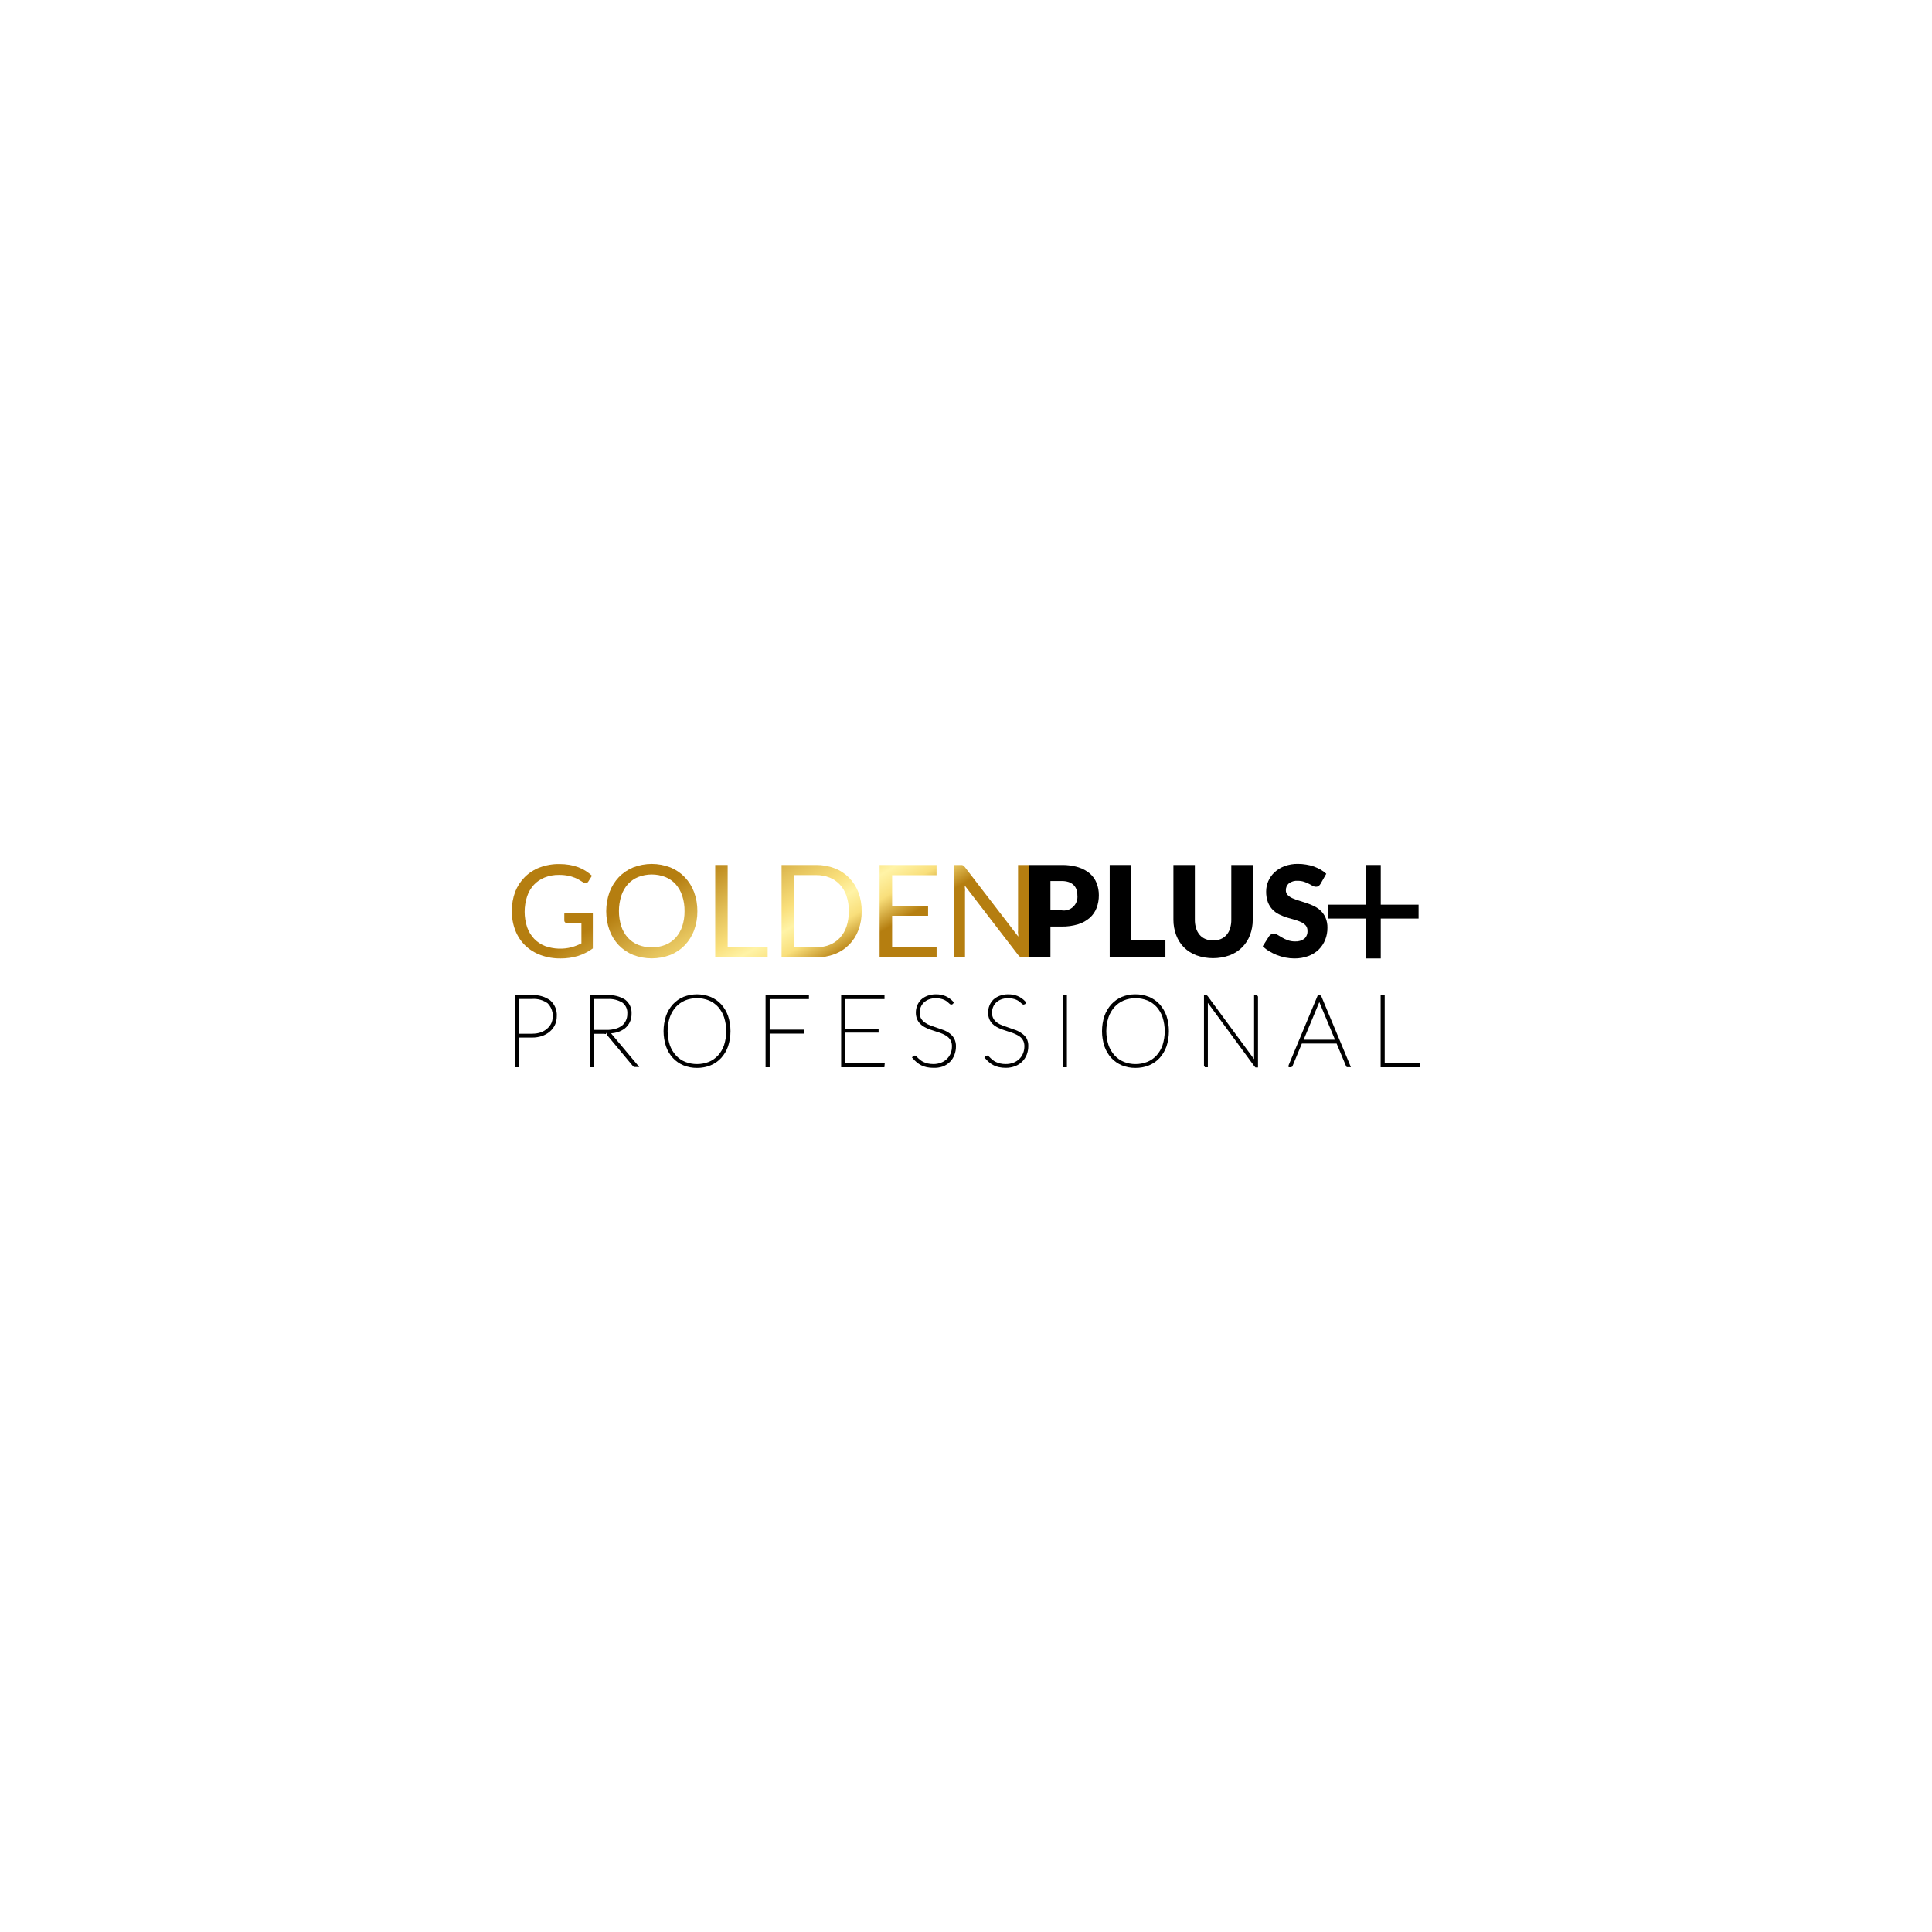
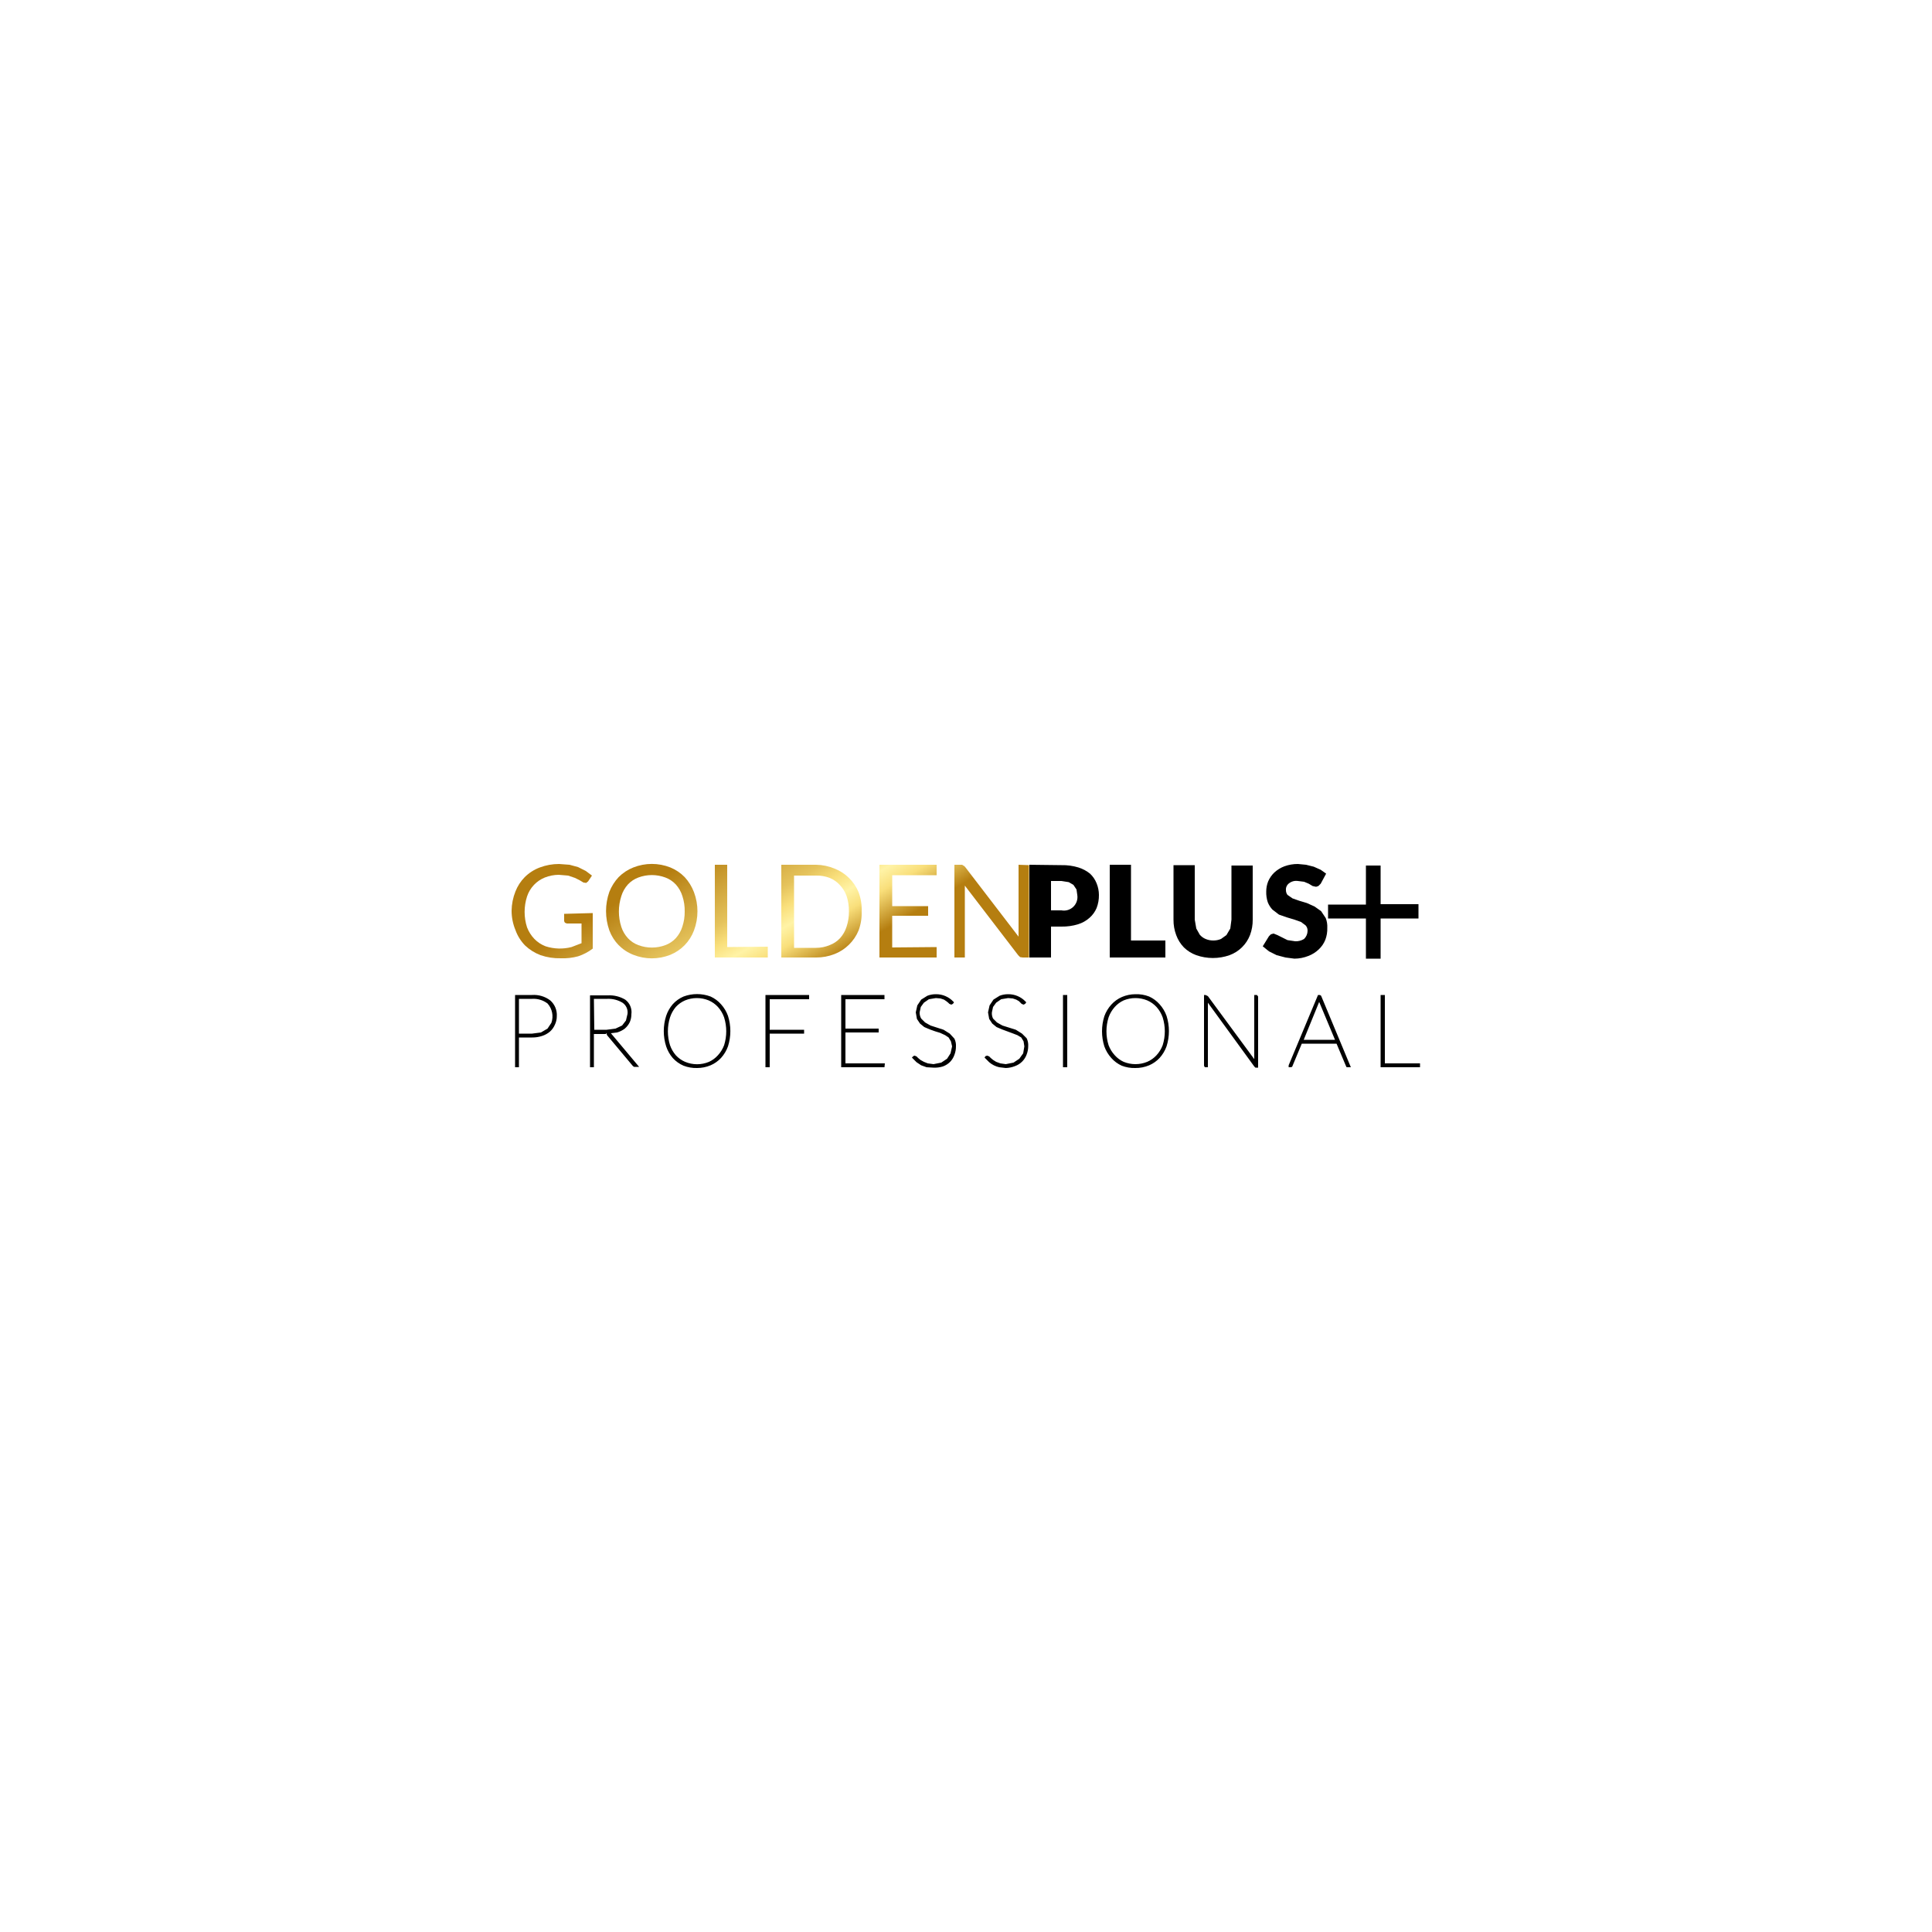
- <svg xmlns="http://www.w3.org/2000/svg" xmlns:xlink="http://www.w3.org/1999/xlink" id="Layer_1" data-name="Layer 1" viewBox="0 0 500 500">
+ <svg xmlns="http://www.w3.org/2000/svg" xmlns:xlink="http://www.w3.org/1999/xlink" data-name="Layer 1" viewBox="0 0 500 500">
  <defs>
-     <style>.cls-1{fill:url(#linear-gradient);}.cls-2{fill:url(#linear-gradient-2);}.cls-3{fill:url(#linear-gradient-3);}.cls-4{fill:url(#linear-gradient-4);}.cls-5{fill:url(#linear-gradient-5);}.cls-6{fill:url(#linear-gradient-6);}</style>
-     <linearGradient id="linear-gradient" x1="145.05" y1="236.85" x2="168.14" y2="276.26" gradientUnits="userSpaceOnUse">
+     <linearGradient id="a" x1="145.1" x2="168.1" y1="236.8" y2="276.3" gradientUnits="userSpaceOnUse">
      <stop offset="0" stop-color="#b57e10" />
-       <stop offset="0.15" stop-color="#b57e10" />
-       <stop offset="0.46" stop-color="#e5c35c" />
-       <stop offset="0.61" stop-color="#f9df7b" />
-       <stop offset="0.72" stop-color="#fff3a6" />
-       <stop offset="0.84" stop-color="#f9df7b" />
+       <stop offset=".1" stop-color="#b57e10" />
+       <stop offset=".5" stop-color="#e5c35c" />
+       <stop offset=".6" stop-color="#f9df7b" />
+       <stop offset=".7" stop-color="#fff3a6" />
+       <stop offset=".8" stop-color="#f9df7b" />
      <stop offset="1" stop-color="#b57e10" />
    </linearGradient>
-     <linearGradient id="linear-gradient-2" x1="163.09" y1="226.28" x2="186.18" y2="265.69" xlink:href="#linear-gradient" />
-     <linearGradient id="linear-gradient-3" x1="176.52" y1="218.42" x2="199.61" y2="257.82" xlink:href="#linear-gradient" />
-     <linearGradient id="linear-gradient-4" x1="194" y1="208.17" x2="217.09" y2="247.58" xlink:href="#linear-gradient" />
-     <linearGradient id="linear-gradient-5" x1="212.47" y1="197.35" x2="235.56" y2="236.76" xlink:href="#linear-gradient" />
-     <linearGradient id="linear-gradient-6" x1="228.55" y1="187.93" x2="251.64" y2="227.34" xlink:href="#linear-gradient" />
+     <linearGradient xlink:href="#a" id="b" x1="163.1" x2="186.2" y1="226.3" y2="265.7" />
+     <linearGradient xlink:href="#a" id="c" x1="176.5" x2="199.6" y1="218.4" y2="257.8" />
+     <linearGradient xlink:href="#a" id="d" x1="194" x2="217.1" y1="208.2" y2="247.6" />
+     <linearGradient xlink:href="#a" id="e" x1="212.5" x2="235.6" y1="197.3" y2="236.8" />
+     <linearGradient xlink:href="#a" id="f" x1="228.6" x2="251.6" y1="187.9" y2="227.3" />
  </defs>
-   <path class="cls-1" d="M153.42,236.28v9.18a13.44,13.44,0,0,1-3.85,1.95,15.15,15.15,0,0,1-4.48.64,14.52,14.52,0,0,1-5.21-.89,11.5,11.5,0,0,1-4-2.51,11,11,0,0,1-2.52-3.86,13.3,13.3,0,0,1-.89-5,13.93,13.93,0,0,1,.86-5A11.19,11.19,0,0,1,135.8,227a11,11,0,0,1,3.86-2.49,13.92,13.92,0,0,1,5.08-.89,15.49,15.49,0,0,1,2.63.21,12.22,12.22,0,0,1,2.26.6,10.73,10.73,0,0,1,1.92.95,12.83,12.83,0,0,1,1.65,1.26l-.92,1.47a.91.91,0,0,1-.56.43,1,1,0,0,1-.76-.16c-.26-.16-.57-.34-.92-.57a8.48,8.48,0,0,0-1.25-.64,10.28,10.28,0,0,0-1.76-.53,11.86,11.86,0,0,0-2.39-.21,9.7,9.7,0,0,0-3.66.66,7.73,7.73,0,0,0-2.79,1.88,8.33,8.33,0,0,0-1.77,3,12.76,12.76,0,0,0,0,8,8.49,8.49,0,0,0,1.83,3,8,8,0,0,0,2.9,1.9,11.66,11.66,0,0,0,6.79.27,13.36,13.36,0,0,0,2.53-1v-5.26h-3.73a.72.72,0,0,1-.51-.18.64.64,0,0,1-.19-.45v-1.84Z" />
-   <path class="cls-2" d="M180.48,235.83a13.94,13.94,0,0,1-.85,4.93,11.27,11.27,0,0,1-2.41,3.87,10.77,10.77,0,0,1-3.73,2.51,13.44,13.44,0,0,1-9.62,0,10.86,10.86,0,0,1-3.73-2.51,11.4,11.4,0,0,1-2.4-3.87,14.75,14.75,0,0,1,0-9.87,11.6,11.6,0,0,1,2.4-3.87,10.91,10.91,0,0,1,3.73-2.53,13.3,13.3,0,0,1,9.62,0,10.81,10.81,0,0,1,3.73,2.53,11.46,11.46,0,0,1,2.41,3.87A14,14,0,0,1,180.48,235.83Zm-3.32,0a12.2,12.2,0,0,0-.6-4,8.44,8.44,0,0,0-1.71-3,7.23,7.23,0,0,0-2.67-1.86,9.72,9.72,0,0,0-7,0,7.35,7.35,0,0,0-2.68,1.86,8.29,8.29,0,0,0-1.71,3,13.13,13.13,0,0,0,0,7.91,8.25,8.25,0,0,0,1.71,2.95,7.2,7.2,0,0,0,2.68,1.85,9.72,9.72,0,0,0,7,0,7.09,7.09,0,0,0,2.67-1.85,8.39,8.39,0,0,0,1.71-2.95A12.14,12.14,0,0,0,177.16,235.83Z" />
-   <path class="cls-3" d="M198.67,245.06v2.72H185.1V223.86h3.22v21.2Z" />
-   <path class="cls-4" d="M223,235.83a13.42,13.42,0,0,1-.85,4.89,10.75,10.75,0,0,1-2.41,3.77,10.49,10.49,0,0,1-3.73,2.43,12.87,12.87,0,0,1-4.81.86h-8.93V223.86h8.93a13.07,13.07,0,0,1,4.81.86,10.51,10.51,0,0,1,3.73,2.44,10.88,10.88,0,0,1,2.41,3.78A13.42,13.42,0,0,1,223,235.83Zm-3.32,0a12,12,0,0,0-.6-3.94,8.2,8.2,0,0,0-1.71-2.94,7.16,7.16,0,0,0-2.67-1.83,9.09,9.09,0,0,0-3.5-.64h-5.7v18.68h5.7a9.29,9.29,0,0,0,3.5-.63,7.4,7.4,0,0,0,2.67-1.83,8.16,8.16,0,0,0,1.71-2.93A12,12,0,0,0,219.66,235.83Z" />
-   <path class="cls-5" d="M242.39,245.14v2.64H227.64V223.86h14.74v2.64h-11.5v7.94h9.31V237h-9.31v8.16Z" />
-   <path class="cls-6" d="M266.3,223.86v23.92h-1.62a1.38,1.38,0,0,1-.64-.13,1.72,1.72,0,0,1-.51-.45l-13.84-18c0,.28,0,.55.05.82s0,.51,0,.75v17h-2.84V223.86h1.67l.37,0a.88.88,0,0,1,.26.09,1.11,1.11,0,0,1,.24.16l.25.28,13.84,18c0-.29,0-.57-.06-.84s0-.53,0-.78V223.86Z" />
-   <path d="M274.74,223.86a13.93,13.93,0,0,1,4.35.6,8.56,8.56,0,0,1,3,1.64,6.48,6.48,0,0,1,1.73,2.49,8.43,8.43,0,0,1,.56,3.08,9,9,0,0,1-.58,3.29,6.5,6.5,0,0,1-1.76,2.56,8.21,8.21,0,0,1-3,1.67,13.73,13.73,0,0,1-4.3.6h-2.89v8H266.3V223.86Zm0,11.74a3.54,3.54,0,0,0,4.08-3.93,4.43,4.43,0,0,0-.25-1.49,3,3,0,0,0-.75-1.16,3.41,3.41,0,0,0-1.26-.75,5.78,5.78,0,0,0-1.82-.26h-2.89v7.59Z" />
-   <path d="M301.61,243.35v4.44H287.19V223.86h5.55v19.49Z" />
-   <path d="M313.93,243.4a5.06,5.06,0,0,0,2-.37,4.06,4.06,0,0,0,1.48-1.06,4.57,4.57,0,0,0,.93-1.68,7.22,7.22,0,0,0,.32-2.26V223.86h5.55V238a11,11,0,0,1-.71,4,8.91,8.91,0,0,1-5.28,5.24,12.83,12.83,0,0,1-8.59,0,9.19,9.19,0,0,1-3.24-2.07,9,9,0,0,1-2-3.17,11.17,11.17,0,0,1-.71-4V223.86h5.55V238a7.43,7.43,0,0,0,.32,2.26,4.92,4.92,0,0,0,.93,1.69,3.93,3.93,0,0,0,1.49,1.07A5,5,0,0,0,313.93,243.4Z" />
-   <path d="M341.77,228.72a2,2,0,0,1-.52.59,1.16,1.16,0,0,1-.7.19,1.67,1.67,0,0,1-.81-.23l-1-.54a9.37,9.37,0,0,0-1.26-.53,5,5,0,0,0-1.61-.24,3.4,3.4,0,0,0-2.32.67,2.26,2.26,0,0,0-.77,1.8,1.65,1.65,0,0,0,.46,1.19,4,4,0,0,0,1.21.83,12.87,12.87,0,0,0,1.71.63c.64.19,1.29.4,2,.64a16,16,0,0,1,2,.83,6.7,6.7,0,0,1,1.71,1.21,5.75,5.75,0,0,1,1.21,1.8,6.35,6.35,0,0,1,.46,2.55,8.19,8.19,0,0,1-.58,3.11,7.38,7.38,0,0,1-1.66,2.52,7.71,7.71,0,0,1-2.7,1.69,10.1,10.1,0,0,1-3.64.62,11.89,11.89,0,0,1-2.27-.23,14.06,14.06,0,0,1-2.24-.65,13.75,13.75,0,0,1-2-1,9.12,9.12,0,0,1-1.66-1.28l1.65-2.6a1.65,1.65,0,0,1,.51-.47,1.44,1.44,0,0,1,.7-.19,1.84,1.84,0,0,1,1,.32l1.14.68a7.82,7.82,0,0,0,1.45.69,5.4,5.4,0,0,0,1.94.32,3.71,3.71,0,0,0,2.35-.67,2.52,2.52,0,0,0,.84-2.11,2,2,0,0,0-.46-1.36,3.59,3.59,0,0,0-1.21-.87,10.83,10.83,0,0,0-1.7-.61c-.64-.18-1.29-.37-2-.58a15.6,15.6,0,0,1-1.95-.79,6.06,6.06,0,0,1-1.7-1.23,5.84,5.84,0,0,1-1.21-1.91,7.7,7.7,0,0,1-.46-2.82,6.68,6.68,0,0,1,.54-2.62,6.93,6.93,0,0,1,1.6-2.29,8,8,0,0,1,2.58-1.6,9.47,9.47,0,0,1,3.5-.6,12.61,12.61,0,0,1,2.14.18,11.48,11.48,0,0,1,2,.5,12.17,12.17,0,0,1,1.75.81,8.33,8.33,0,0,1,1.45,1.06Z" />
-   <path d="M367.13,237.72h-9.79v10.33h-3.86V237.72h-9.74v-3.59h9.74V223.86h3.86v10.27h9.79Z" />
-   <path d="M137.69,257.53h-4.42V276.2h1.06v-7.68h3.36a7.85,7.85,0,0,0,2.58-.4,6.4,6.4,0,0,0,2-1.13,5.15,5.15,0,0,0,1.35-1.75,5.25,5.25,0,0,0,.47-2.21,5,5,0,0,0-1.71-4.15A7.42,7.42,0,0,0,137.69,257.53Zm0,10h-3.36v-9h3.36a6.14,6.14,0,0,1,4.07,1.14,4.72,4.72,0,0,1,.94,5.1,4.29,4.29,0,0,1-1.07,1.41,5,5,0,0,1-1.68,1A6.7,6.7,0,0,1,137.69,267.52Z" />
-   <path d="M159.7,267.16a6.17,6.17,0,0,0,2-1,4.7,4.7,0,0,0,1.29-1.62,4.93,4.93,0,0,0,.46-2.13,4.28,4.28,0,0,0-1.66-3.7,7.66,7.66,0,0,0-4.53-1.16H152.7V276.2h1.06v-8.65h2.41a3,3,0,0,1,.63.07l.15-.35.16.6,6.72,8.06.24.21.1,0,.21,0h1.07l-7.31-8.71A7.56,7.56,0,0,0,159.7,267.16Zm-5.94-8.62h3.46a6.64,6.64,0,0,1,3.87.95,3.27,3.27,0,0,1,1.26,2.9,3.8,3.8,0,0,1-.37,1.73,3.5,3.5,0,0,1-1,1.29,4.89,4.89,0,0,1-1.68.83,8,8,0,0,1-2.27.3h-3.23Z" />
-   <path d="M186.63,259.9a7.75,7.75,0,0,0-2.75-1.91,9.64,9.64,0,0,0-7,0,7.84,7.84,0,0,0-2.74,1.93,8.83,8.83,0,0,0-1.78,3,12.64,12.64,0,0,0,0,7.88,8.69,8.69,0,0,0,1.78,3,7.86,7.86,0,0,0,2.75,1.91,9,9,0,0,0,3.49.66,9.18,9.18,0,0,0,3.51-.66,7.82,7.82,0,0,0,2.75-1.91,8.85,8.85,0,0,0,1.78-3,12.67,12.67,0,0,0,0-7.89A9,9,0,0,0,186.63,259.9Zm-6.26-1.57a8.14,8.14,0,0,1,3.09.58,6.8,6.8,0,0,1,2.38,1.67,7.84,7.84,0,0,1,1.55,2.68,11.88,11.88,0,0,1,0,7.21,7.65,7.65,0,0,1-1.55,2.66,6.72,6.72,0,0,1-2.38,1.67,8.44,8.44,0,0,1-6.15,0,6.67,6.67,0,0,1-2.38-1.67,7.8,7.8,0,0,1-1.58-2.66,11.69,11.69,0,0,1,0-7.21,7.89,7.89,0,0,1,1.58-2.68,6.8,6.8,0,0,1,2.38-1.67A8,8,0,0,1,180.37,258.33Z" />
-   <polygon points="198.13 276.2 199.19 276.2 199.19 267.5 208.07 267.5 208.07 266.47 199.19 266.47 199.19 258.56 209.35 258.56 209.35 257.53 198.13 257.53 198.13 276.2" />
-   <polygon points="218.75 267.24 227.38 267.24 227.38 266.21 218.75 266.21 218.75 258.56 228.91 258.56 228.91 257.53 217.69 257.53 217.69 276.2 228.88 276.2 228.97 275.17 218.75 275.17 218.75 267.24" />
-   <path d="M245.8,267.46a6.38,6.38,0,0,0-1.59-.87c-.57-.22-1.15-.42-1.73-.61s-1.15-.39-1.7-.6a5.54,5.54,0,0,1-1.41-.74,3.3,3.3,0,0,1-1-1.05,3,3,0,0,1-.36-1.54,3.81,3.81,0,0,1,.28-1.41,3.41,3.41,0,0,1,.79-1.17,3.9,3.9,0,0,1,1.3-.82,4.92,4.92,0,0,1,1.82-.32,5.23,5.23,0,0,1,1.18.12,4.78,4.78,0,0,1,.9.28,3.91,3.91,0,0,1,.66.36,5.12,5.12,0,0,1,.47.39l.32.29a.72.72,0,0,0,.48.23l.38-.15.28-.42-.2-.22a6,6,0,0,0-2-1.43,6.26,6.26,0,0,0-2.45-.45,6.09,6.09,0,0,0-2.21.38,5,5,0,0,0-1.64,1,4.43,4.43,0,0,0-1,1.52,4.74,4.74,0,0,0-.35,1.78,4.45,4.45,0,0,0,.29,1.67,3.87,3.87,0,0,0,.79,1.24,4.57,4.57,0,0,0,1.13.86,10,10,0,0,0,1.32.61c.46.17.93.33,1.41.47s.91.29,1.36.45a8.64,8.64,0,0,1,1.23.55,3.74,3.74,0,0,1,.95.69,2.73,2.73,0,0,1,.63.93,3.28,3.28,0,0,1,.23,1.32,4.79,4.79,0,0,1-.32,1.77,4.19,4.19,0,0,1-.94,1.43,4.35,4.35,0,0,1-1.52,1,5.3,5.3,0,0,1-2.06.37,6.19,6.19,0,0,1-1.42-.15,5.54,5.54,0,0,1-1.09-.38,4.55,4.55,0,0,1-.81-.49c-.22-.18-.42-.35-.58-.5l-.39-.4a.69.69,0,0,0-.5-.28l-.37.16-.1.07-.25.25.23.26a8.9,8.9,0,0,0,1,1,6.27,6.27,0,0,0,1.17.78,5.93,5.93,0,0,0,1.4.49,8,8,0,0,0,1.71.17A6.67,6.67,0,0,0,244,276a5.29,5.29,0,0,0,1.85-1.2A5.07,5.07,0,0,0,247,273a5.93,5.93,0,0,0,.4-2.2,4.07,4.07,0,0,0-.45-2A4.14,4.14,0,0,0,245.8,267.46Z" />
-   <path d="M264.46,267.46a6.2,6.2,0,0,0-1.59-.87c-.57-.22-1.14-.42-1.73-.61s-1.14-.39-1.7-.6a5.54,5.54,0,0,1-1.41-.74,3.3,3.3,0,0,1-.95-1.05,3.05,3.05,0,0,1-.35-1.54,3.71,3.71,0,0,1,.27-1.4,3.27,3.27,0,0,1,.79-1.18,3.9,3.9,0,0,1,1.3-.82,4.92,4.92,0,0,1,1.82-.32,5.17,5.17,0,0,1,1.18.12,4.67,4.67,0,0,1,.91.28,4.2,4.2,0,0,1,.65.36c.19.14.34.27.48.39l.32.29a.68.68,0,0,0,.48.23l.38-.15.27-.42-.2-.22a6,6,0,0,0-2-1.43,6.31,6.31,0,0,0-2.46-.45,6.13,6.13,0,0,0-2.21.38,5.17,5.17,0,0,0-1.64,1,4.52,4.52,0,0,0-1,1.52,4.74,4.74,0,0,0-.35,1.78,4.45,4.45,0,0,0,.29,1.67,3.87,3.87,0,0,0,.79,1.24,4.62,4.62,0,0,0,1.14.86,10,10,0,0,0,1.32.61c.46.17.93.33,1.4.47s.92.29,1.36.45a8.64,8.64,0,0,1,1.23.55,3.8,3.8,0,0,1,1,.69,3.05,3.05,0,0,1,.63.93,3.43,3.43,0,0,1,.23,1.32,4.8,4.8,0,0,1-.33,1.77,4.16,4.16,0,0,1-.93,1.43,4.55,4.55,0,0,1-1.52,1,5.38,5.38,0,0,1-2.07.37,6,6,0,0,1-1.41-.15,5.89,5.89,0,0,1-1.1-.38,4.11,4.11,0,0,1-.8-.49,6.59,6.59,0,0,1-.59-.51l-.39-.39a.69.69,0,0,0-.5-.28l-.37.17-.1.07-.24.24.22.26a9.81,9.81,0,0,0,1,1,5.73,5.73,0,0,0,2.58,1.27,8,8,0,0,0,1.7.17,6.63,6.63,0,0,0,2.47-.44,5.18,5.18,0,0,0,3-3,6.13,6.13,0,0,0,.39-2.2,4.07,4.07,0,0,0-.45-2A4,4,0,0,0,264.46,267.46Z" />
-   <rect x="275.05" y="257.53" width="1.06" height="18.67" />
-   <path d="M300.11,259.9a7.75,7.75,0,0,0-2.75-1.91,9.16,9.16,0,0,0-3.52-.66,9,9,0,0,0-3.49.66,7.84,7.84,0,0,0-2.74,1.93,8.93,8.93,0,0,0-1.78,3,12.64,12.64,0,0,0,0,7.88,8.69,8.69,0,0,0,1.78,3,7.92,7.92,0,0,0,2.74,1.91,9.08,9.08,0,0,0,3.49.66,9.19,9.19,0,0,0,3.52-.66,7.78,7.78,0,0,0,2.75-1.91,9,9,0,0,0,1.78-3,12.86,12.86,0,0,0,0-7.89A9.14,9.14,0,0,0,300.11,259.9Zm-6.27,15.48a8,8,0,0,1-3-.58,6.67,6.67,0,0,1-2.38-1.67,7.8,7.8,0,0,1-1.58-2.66,11.69,11.69,0,0,1,0-7.21,7.89,7.89,0,0,1,1.58-2.68,6.71,6.71,0,0,1,2.38-1.67,8,8,0,0,1,3-.58,8.14,8.14,0,0,1,3.09.58,6.62,6.62,0,0,1,2.39,1.67,7.84,7.84,0,0,1,1.55,2.68,11.88,11.88,0,0,1,0,7.21,7.74,7.74,0,0,1-1.55,2.66,6.67,6.67,0,0,1-2.39,1.67A8.14,8.14,0,0,1,293.84,275.38Z" />
-   <path d="M324.56,257.53v16.58l-12-16.3a.63.63,0,0,0-.6-.28h-.37v18.3l.25.37h.75V259.54L324.67,276l.25.25h.65V257.91l-.26-.38Z" />
-   <path d="M341.56,257.53h-.5l-7.57,18.15v.52H334l.43-.13,2.49-6h9l2.39,5.72.23.39h1.08l-7.7-18.44Zm-4.18,11.55,4.06-9.74,4.06,9.74Z" />
-   <polygon points="358.36 275.17 358.36 257.53 357.31 257.53 357.31 276.2 367.5 276.2 367.5 275.17 358.36 275.17" />
+   <path d="M153.4 236.3v9.2a13 13 0 0 1-3.8 2 15 15 0 0 1-4.5.5 15 15 0 0 1-5.2-.8 12 12 0 0 1-4-2.5 11 11 0 0 1-2.5-4 13 13 0 0 1-1-5 14 14 0 0 1 1-5 11 11 0 0 1 2.4-3.7 11 11 0 0 1 3.9-2.5 14 14 0 0 1 5-.9l2.7.2 2.2.6 2 1 1.6 1.2-1 1.5-.5.4-.7-.1-1-.6-1.2-.6-1.8-.6-2.4-.2a10 10 0 0 0-3.6.7 8 8 0 0 0-2.8 1.9 8 8 0 0 0-1.8 3 13 13 0 0 0 0 8 9 9 0 0 0 1.9 3 8 8 0 0 0 2.9 1.9 12 12 0 0 0 6.7.2l2.6-1V239h-3.8l-.5-.2-.2-.4v-1.9Z" style="fill:url(#a)" />
+   <path d="M180.5 235.8a14 14 0 0 1-.9 5 11 11 0 0 1-2.4 3.8 11 11 0 0 1-3.7 2.5 13 13 0 0 1-9.6 0 11 11 0 0 1-3.8-2.5 11 11 0 0 1-2.4-3.8 15 15 0 0 1 0-10 12 12 0 0 1 2.4-3.8 11 11 0 0 1 3.8-2.5 13 13 0 0 1 9.6 0 11 11 0 0 1 3.7 2.5 12 12 0 0 1 2.4 3.9 14 14 0 0 1 .9 5m-3.3 0a12 12 0 0 0-.6-4 8 8 0 0 0-1.7-3 7 7 0 0 0-2.7-1.8 10 10 0 0 0-7 0 7 7 0 0 0-2.7 1.8 8 8 0 0 0-1.7 3 13 13 0 0 0 0 8 8 8 0 0 0 1.7 2.9 7 7 0 0 0 2.7 1.8 10 10 0 0 0 7 0 7 7 0 0 0 2.7-1.8 8 8 0 0 0 1.7-3 12 12 0 0 0 .6-3.9" style="fill:url(#b)" />
+   <path d="M198.7 245v2.8H185v-24h3.2v21.3Z" style="fill:url(#c)" />
+   <path d="M223 235.8a13 13 0 0 1-.8 5 11 11 0 0 1-2.5 3.7 11 11 0 0 1-3.7 2.4 13 13 0 0 1-4.8.9h-9v-24h9a13 13 0 0 1 4.8 1 11 11 0 0 1 3.7 2.4 11 11 0 0 1 2.5 3.7 13 13 0 0 1 .8 5m-3.3 0a12 12 0 0 0-.6-4 8 8 0 0 0-1.7-2.8 7 7 0 0 0-2.7-1.9 9 9 0 0 0-3.5-.6h-5.7v18.7h5.7a9 9 0 0 0 3.5-.7 7 7 0 0 0 2.7-1.8 8 8 0 0 0 1.7-3 12 12 0 0 0 .6-3.9" style="fill:url(#d)" />
+   <path d="M242.4 245.1v2.7h-14.8v-24h14.8v2.7h-11.5v8h9.3v2.5h-9.3v8.2Z" style="fill:url(#e)" />
+   <path d="M266.3 223.9v23.9h-1.6l-.7-.1-.5-.5-13.8-18v18.6H247v-24h2l.3.2.2.1.3.3 13.8 18v-18.6Z" style="fill:url(#f)" />
+   <path d="M274.7 223.9a14 14 0 0 1 4.4.6 9 9 0 0 1 3 1.6 7 7 0 0 1 1.7 2.5 8 8 0 0 1 .6 3 9 9 0 0 1-.6 3.4 7 7 0 0 1-1.8 2.5 8 8 0 0 1-3 1.7 14 14 0 0 1-4.3.6H272v8h-5.6v-24Zm0 11.7a3.5 3.5 0 0 0 4.1-4l-.2-1.4-.8-1.2-1.2-.7-1.9-.3H272v7.6Zm26.9 7.8v4.4h-14.4v-24h5.5v19.6Zm12.4 0a5 5 0 0 0 2-.4l1.4-1 1-1.7.3-2.3v-14h5.5v14a11 11 0 0 1-.7 4 9 9 0 0 1-5.3 5.2 13 13 0 0 1-8.6 0 9 9 0 0 1-3.2-2 9 9 0 0 1-2-3.2 11 11 0 0 1-.7-4v-14.1h5.5V238l.4 2.3.9 1.6a4 4 0 0 0 1.5 1.1 5 5 0 0 0 2 .4m27.8-14.7-.6.6-.6.2-.9-.2-1-.6-1.2-.5-1.6-.2a3 3 0 0 0-2.3.6 2 2 0 0 0-.8 1.8 2 2 0 0 0 .4 1.2l1.3.9 1.7.6 2 .6 2 .9 1.7 1.2 1.2 1.8a6 6 0 0 1 .4 2.5 8 8 0 0 1-.5 3.1 7 7 0 0 1-1.7 2.5 8 8 0 0 1-2.7 1.7 10 10 0 0 1-3.6.7l-2.3-.3-2.3-.6-2-1-1.6-1.3 1.6-2.6.5-.5.7-.2 1 .4 1.2.6 1.4.7 2 .3a4 4 0 0 0 2.3-.6 3 3 0 0 0 .9-2.1 2 2 0 0 0-.5-1.4l-1.2-.9-1.7-.6-2-.6-2-.7-1.7-1.3a6 6 0 0 1-1.2-1.9 8 8 0 0 1-.4-2.8 7 7 0 0 1 .5-2.6 7 7 0 0 1 1.6-2.3 8 8 0 0 1 2.6-1.6 10 10 0 0 1 3.5-.6l2.1.2 2 .5 1.8.8 1.4 1Zm25.3 9h-9.8v10.4h-3.8v-10.4h-9.8v-3.6h9.8V224h3.8v10h9.8Zm-229.4 19.8h-4.4v18.7h1v-7.7h3.4a8 8 0 0 0 2.6-.4 6 6 0 0 0 2-1.1 5 5 0 0 0 1.3-1.8 5 5 0 0 0 .5-2.2 5 5 0 0 0-1.7-4.1 7 7 0 0 0-4.7-1.4m0 10h-3.4v-9h3.4a6 6 0 0 1 4 1.2 5 5 0 0 1 1 5l-1 1.5-1.7 1zm22-.3a6 6 0 0 0 2-1 5 5 0 0 0 1.3-1.7 5 5 0 0 0 .4-2 4 4 0 0 0-1.6-3.8 8 8 0 0 0-4.5-1.1h-4.6v18.6h1v-8.6h3.1l.1-.3.2.6 6.7 8 .3.2h1.3l-7.3-8.7zm-6-8.7h3.5a7 7 0 0 1 3.9 1 3 3 0 0 1 1.3 2.9l-.4 1.7-1 1.3-1.7.8-2.3.3h-3.2Zm32.9 1.4a8 8 0 0 0-2.7-2 10 10 0 0 0-7 0 8 8 0 0 0-2.8 2 9 9 0 0 0-1.7 3 13 13 0 0 0 0 7.9 9 9 0 0 0 1.7 3 8 8 0 0 0 2.8 2 9 9 0 0 0 3.5.6 9 9 0 0 0 3.5-.7 8 8 0 0 0 2.7-1.9 9 9 0 0 0 1.8-3 13 13 0 0 0 0-7.9 9 9 0 0 0-1.8-3m-6.2-1.6a8 8 0 0 1 3 .6 7 7 0 0 1 2.4 1.7 8 8 0 0 1 1.6 2.7 12 12 0 0 1 0 7.2 8 8 0 0 1-1.6 2.6 7 7 0 0 1-2.3 1.7 8 8 0 0 1-6.2 0 7 7 0 0 1-2.4-1.7 8 8 0 0 1-1.5-2.6 12 12 0 0 1 0-7.2 8 8 0 0 1 1.5-2.7 7 7 0 0 1 2.4-1.7 8 8 0 0 1 3-.6m17.8 17.9h1.1v-8.7h8.9v-1h-8.9v-7.9h10.2v-1.1h-11.3zm20.7-9h8.6v-1h-8.6v-7.6h10.1v-1.1h-11.2v18.7h11.2l.1-1h-10.2zm27 .3-1.6-1-3.4-1.1-1.4-.8-1-1a3 3 0 0 1-.4-1.6l.3-1.4.8-1.1 1.3-.9 1.8-.3 1.2.1.9.3.6.4.5.4.3.3.5.2.4-.2.3-.4-.2-.2a6 6 0 0 0-2-1.4 6 6 0 0 0-2.5-.5 6 6 0 0 0-2.2.4l-1.6 1-1 1.5-.4 1.8.3 1.7.8 1.2 1.1.9 1.4.6 1.4.5 1.3.4 1.3.6.9.6.6 1 .3 1.3-.4 1.8-.9 1.4-1.5 1-2 .4-1.5-.2-1-.4-.9-.5-.6-.5-.4-.4-.5-.2-.3.1-.1.1-.3.3.2.2 1 1 1.2.8 1.4.5 1.7.1a7 7 0 0 0 2.5-.3 5 5 0 0 0 1.9-1.2 5 5 0 0 0 1.1-1.8 6 6 0 0 0 .4-2.2 4 4 0 0 0-.4-2zm18.7 0-1.6-1-3.5-1.1-1.4-.8-1-1a3 3 0 0 1-.3-1.6l.3-1.4.8-1.1 1.3-.9 1.8-.3 1.2.1.9.3.7.4.4.4.3.3.5.2.4-.2.3-.4-.2-.2a6 6 0 0 0-2-1.4 6 6 0 0 0-2.5-.5 6 6 0 0 0-2.2.4l-1.6 1-1 1.5-.4 1.8.3 1.7.8 1.2 1.1.9 1.4.6 2.7 1 1.3.5 1 .6.6 1 .2 1.3-.3 1.8-1 1.4-1.5 1-2 .4-1.4-.2-1.1-.4-.8-.5-.6-.5-.4-.4-.5-.2-.4.1-.1.1-.2.3.2.2 1 1a6 6 0 0 0 2.6 1.3l1.7.2a7 7 0 0 0 2.4-.5 5 5 0 0 0 3-3 6 6 0 0 0 .4-2.2 4 4 0 0 0-.4-2zm10.6-10h1.1v18.7h-1.1zm25 2.4a8 8 0 0 0-2.7-2 9 9 0 0 0-3.6-.6 9 9 0 0 0-3.4.7 8 8 0 0 0-2.8 2 9 9 0 0 0-1.8 3 13 13 0 0 0 0 7.8 9 9 0 0 0 1.8 3 8 8 0 0 0 2.7 2 9 9 0 0 0 3.5.6 9 9 0 0 0 3.6-.7 8 8 0 0 0 2.7-1.9 9 9 0 0 0 1.8-3 13 13 0 0 0 0-7.9 9 9 0 0 0-1.8-3m-6.3 15.5a8 8 0 0 1-3-.6 7 7 0 0 1-2.3-1.7 8 8 0 0 1-1.6-2.6 12 12 0 0 1 0-7.2 8 8 0 0 1 1.6-2.7 7 7 0 0 1 2.3-1.7 8 8 0 0 1 3-.6 8 8 0 0 1 3.1.6 7 7 0 0 1 2.4 1.7 8 8 0 0 1 1.6 2.7 12 12 0 0 1 0 7.2 8 8 0 0 1-1.6 2.6 7 7 0 0 1-2.4 1.7 8 8 0 0 1-3 .6m30.7-17.9v16.6l-12-16.3-.6-.3h-.4v18.3l.2.4h.8v-16.7l12 16.5.3.3h.7v-18.4l-.3-.4Zm17 0h-.5l-7.6 18.2v.5h.5l.4-.1 2.5-6h9l2.4 5.7.2.4h1.1l-7.7-18.5Zm-4.2 11.6 4-9.8 4.1 9.8Zm21 6.1v-17.7h-1.1v18.7h10.2v-1z" />
</svg>
